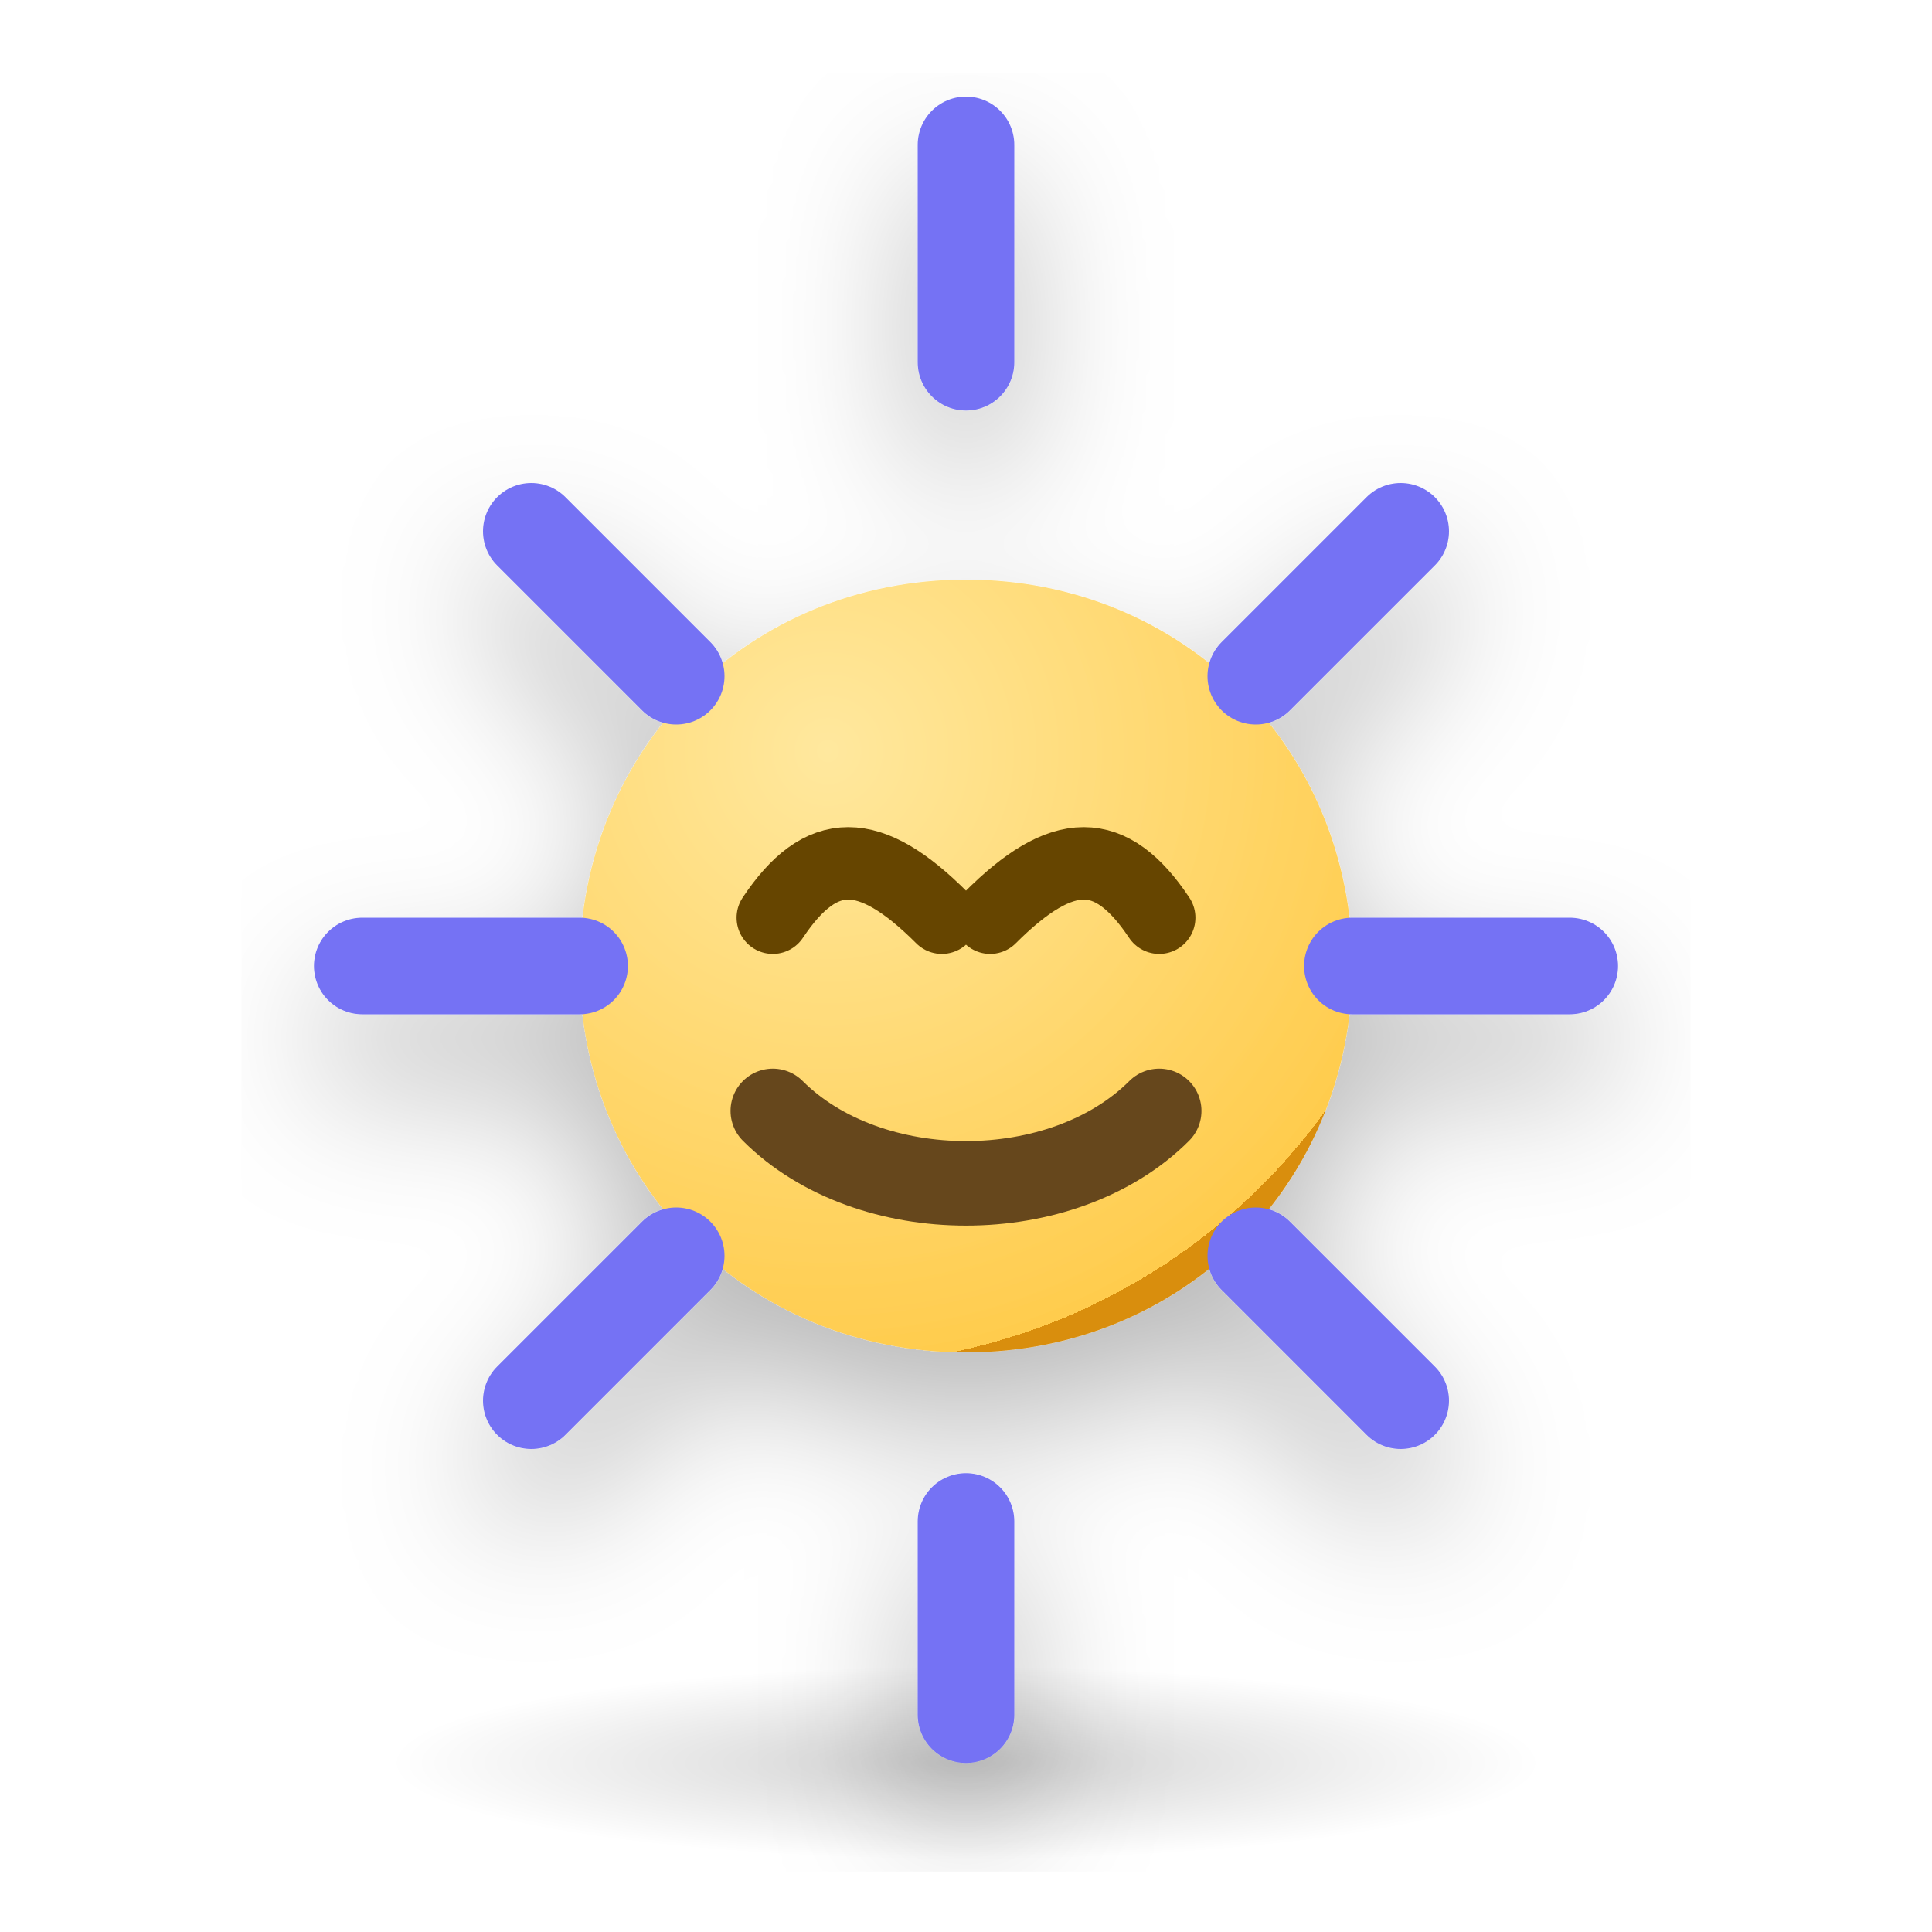
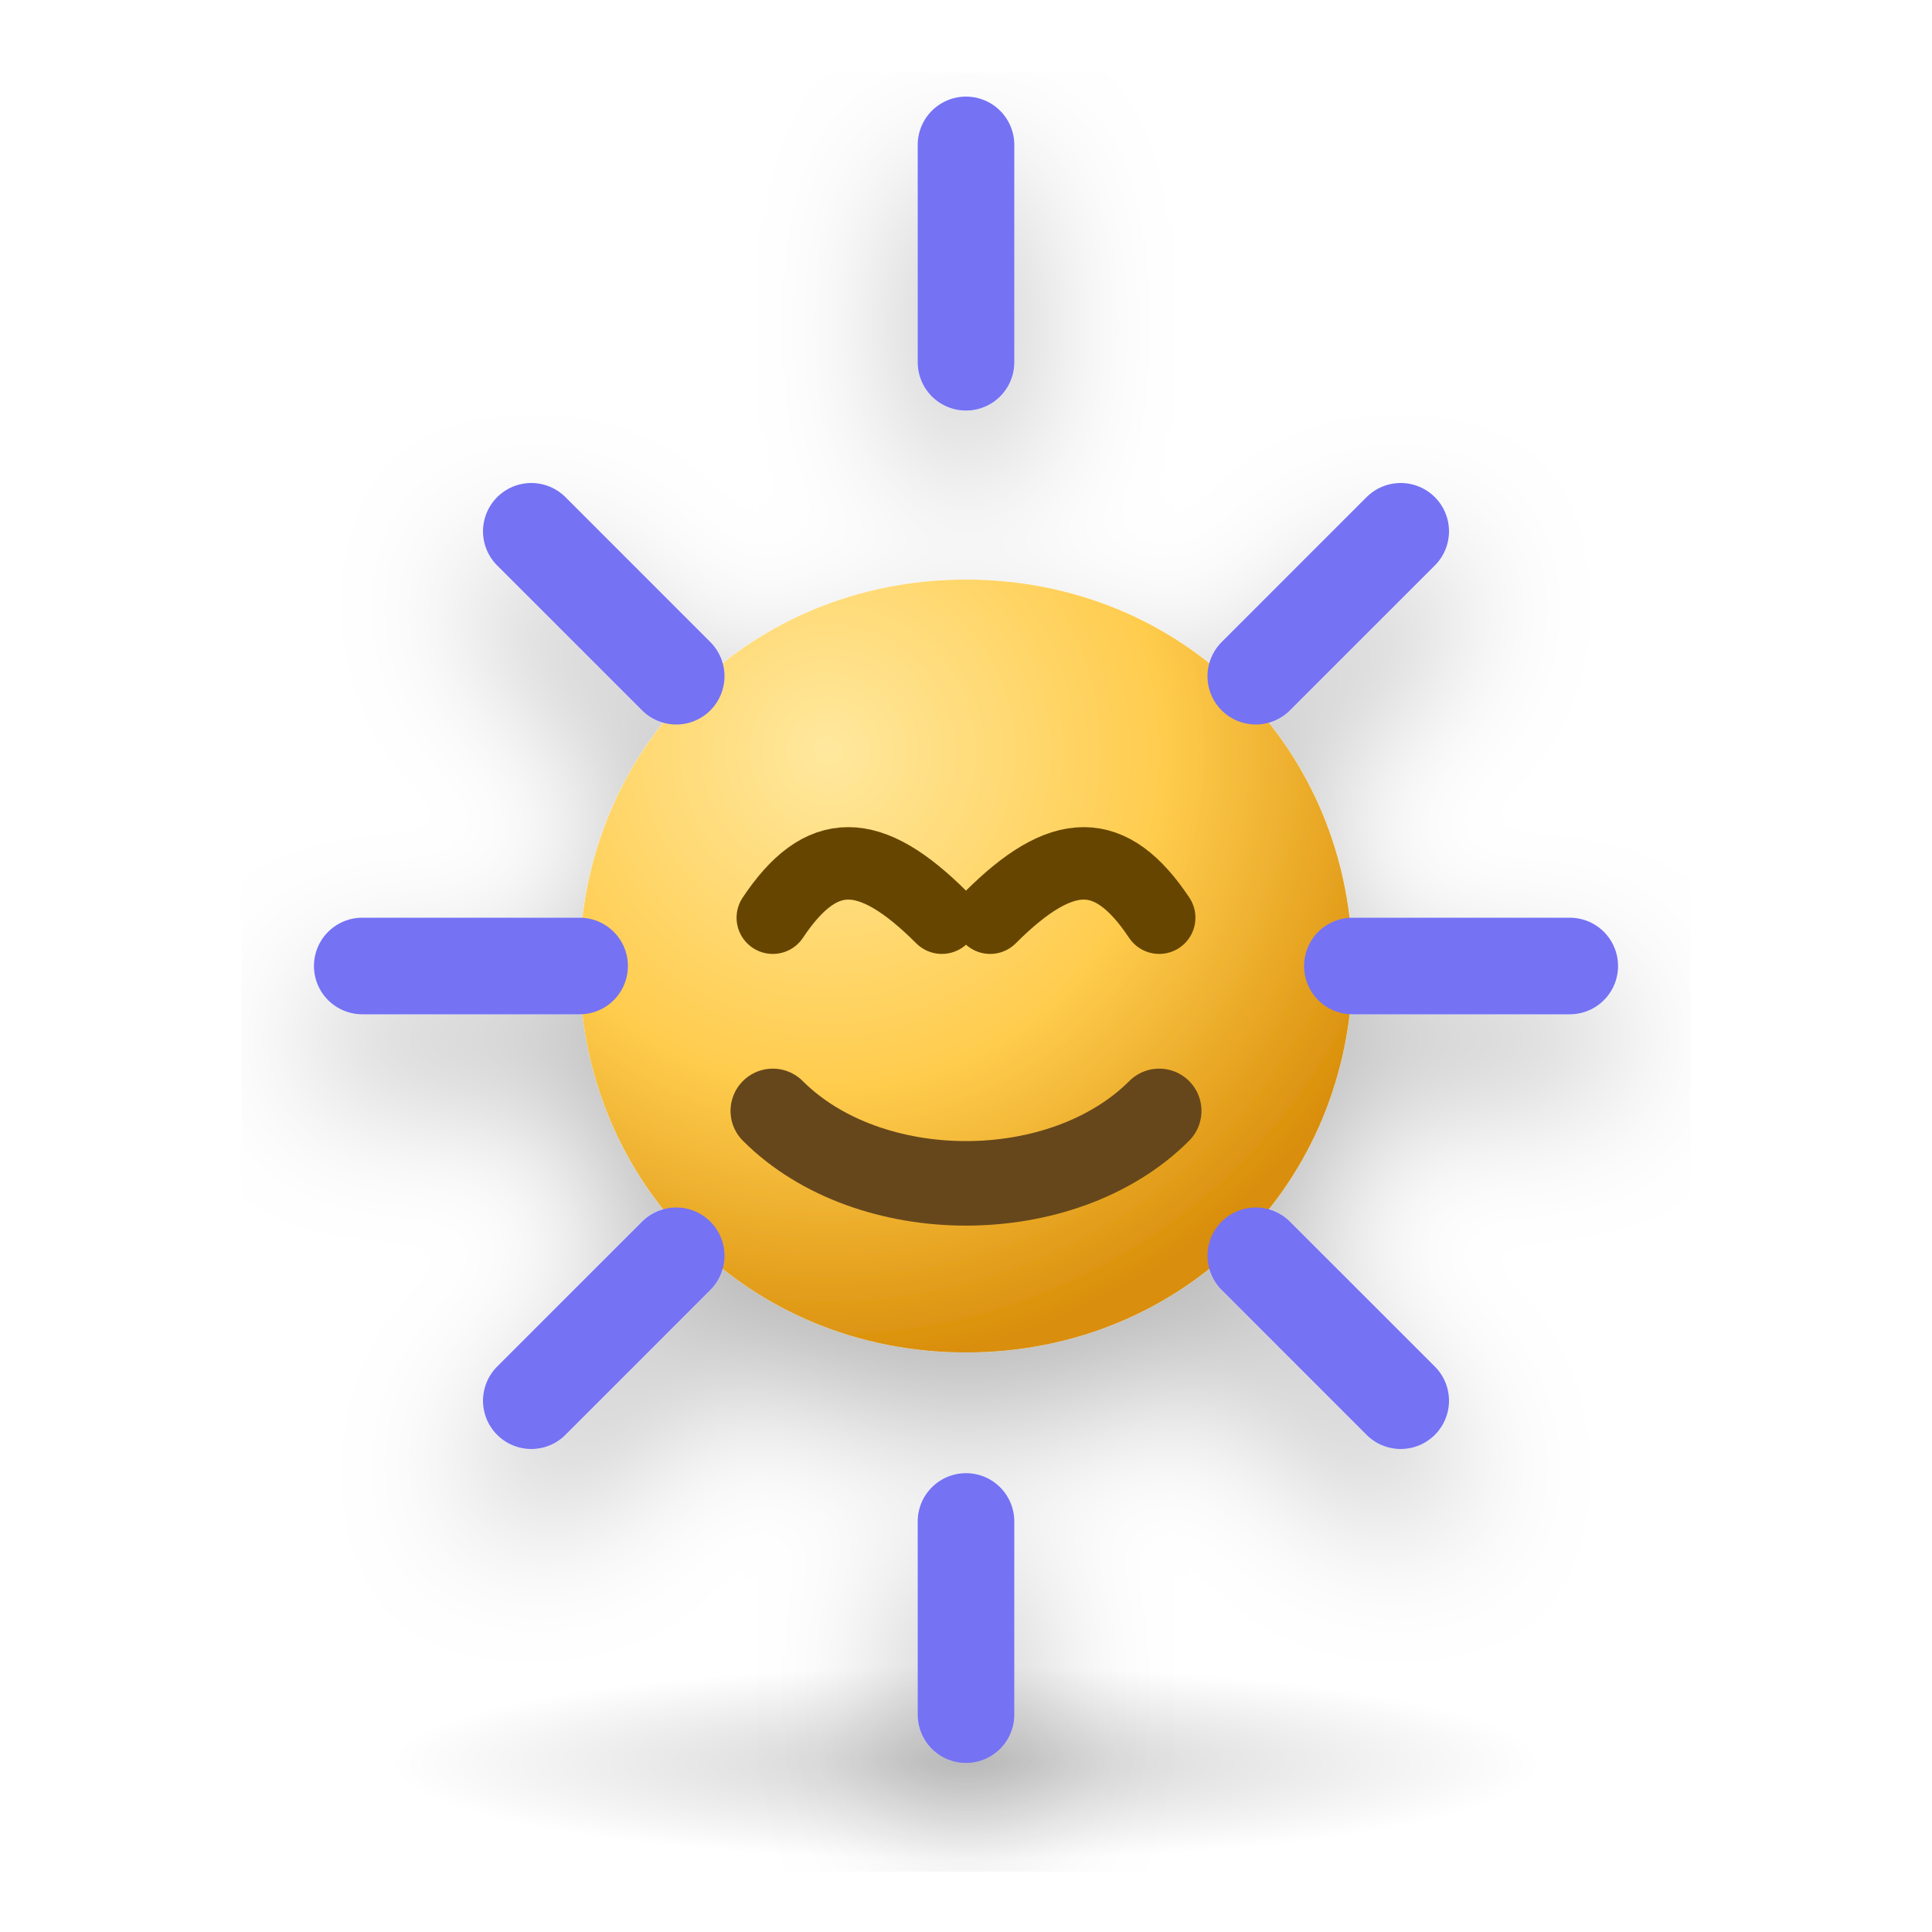
<svg xmlns="http://www.w3.org/2000/svg" viewBox="0 0 80 80" role="img" aria-label="ItundaFace 3D celebration">
  <defs>
-     <radialGradient id="face" cx="32%" cy="22%" r="80%">
+     <radialGradient id="itdf-3d-culture-celebration-face" cx="32%" cy="22%" r="80%">
      <stop offset="0" stop-color="#FFE89E" />
-       <stop offset="55" stop-color="#FFCC4D" />
-       <stop offset="100" stop-color="#D98E0A" />
+       <stop offset="55%" stop-color="#FFCC4D" />
+       <stop offset="100%" stop-color="#D98E0A" />
    </radialGradient>
-     <radialGradient id="ground">
+     <radialGradient id="itdf-3d-culture-celebration-ground">
      <stop offset="0" stop-color="#000" stop-opacity=".18" />
      <stop offset="1" stop-color="#000" stop-opacity="0" />
    </radialGradient>
-     <filter id="shadow">
+     <filter id="itdf-3d-culture-celebration-shadow">
      <feDropShadow dx="0" dy="3" stdDeviation="3" flood-color="#000" flood-opacity=".28" />
    </filter>
  </defs>
-   <ellipse cx="40" cy="73" rx="24" ry="4" fill="url(#ground)" />
-   <g filter="url(#shadow)">
-     <path d="M40 24c9 0 16 7 16 16s-7 16-16 16-16-7-16-16 7-16 16-16Z" fill="url(#face)" />
+   <ellipse cx="40" cy="73" rx="24" ry="4" fill="url(#itdf-3d-culture-celebration-ground)" />
+   <g filter="url(#itdf-3d-culture-celebration-shadow)">
+     <path d="M40 24c9 0 16 7 16 16s-7 16-16 16-16-7-16-16 7-16 16-16Z" fill="url(#itdf-3d-culture-celebration-face)" />
    <path d="M32 38c2-3 4-3 7 0M48 38c-2-3-4-3-7 0" fill="none" stroke="#664500" stroke-width="3" stroke-linecap="round" />
    <path d="M32 46c4 4 12 4 16 0" fill="none" stroke="#66471B" stroke-width="3.5" stroke-linecap="round" />
    <path d="M40 15v-9M40 63v8M15 40h9M56 40h9M22 22l6 6M52 52l6 6M58 22l-6 6M28 52l-6 6" stroke="#7472F4" stroke-width="4" stroke-linecap="round" />
  </g>
</svg>
